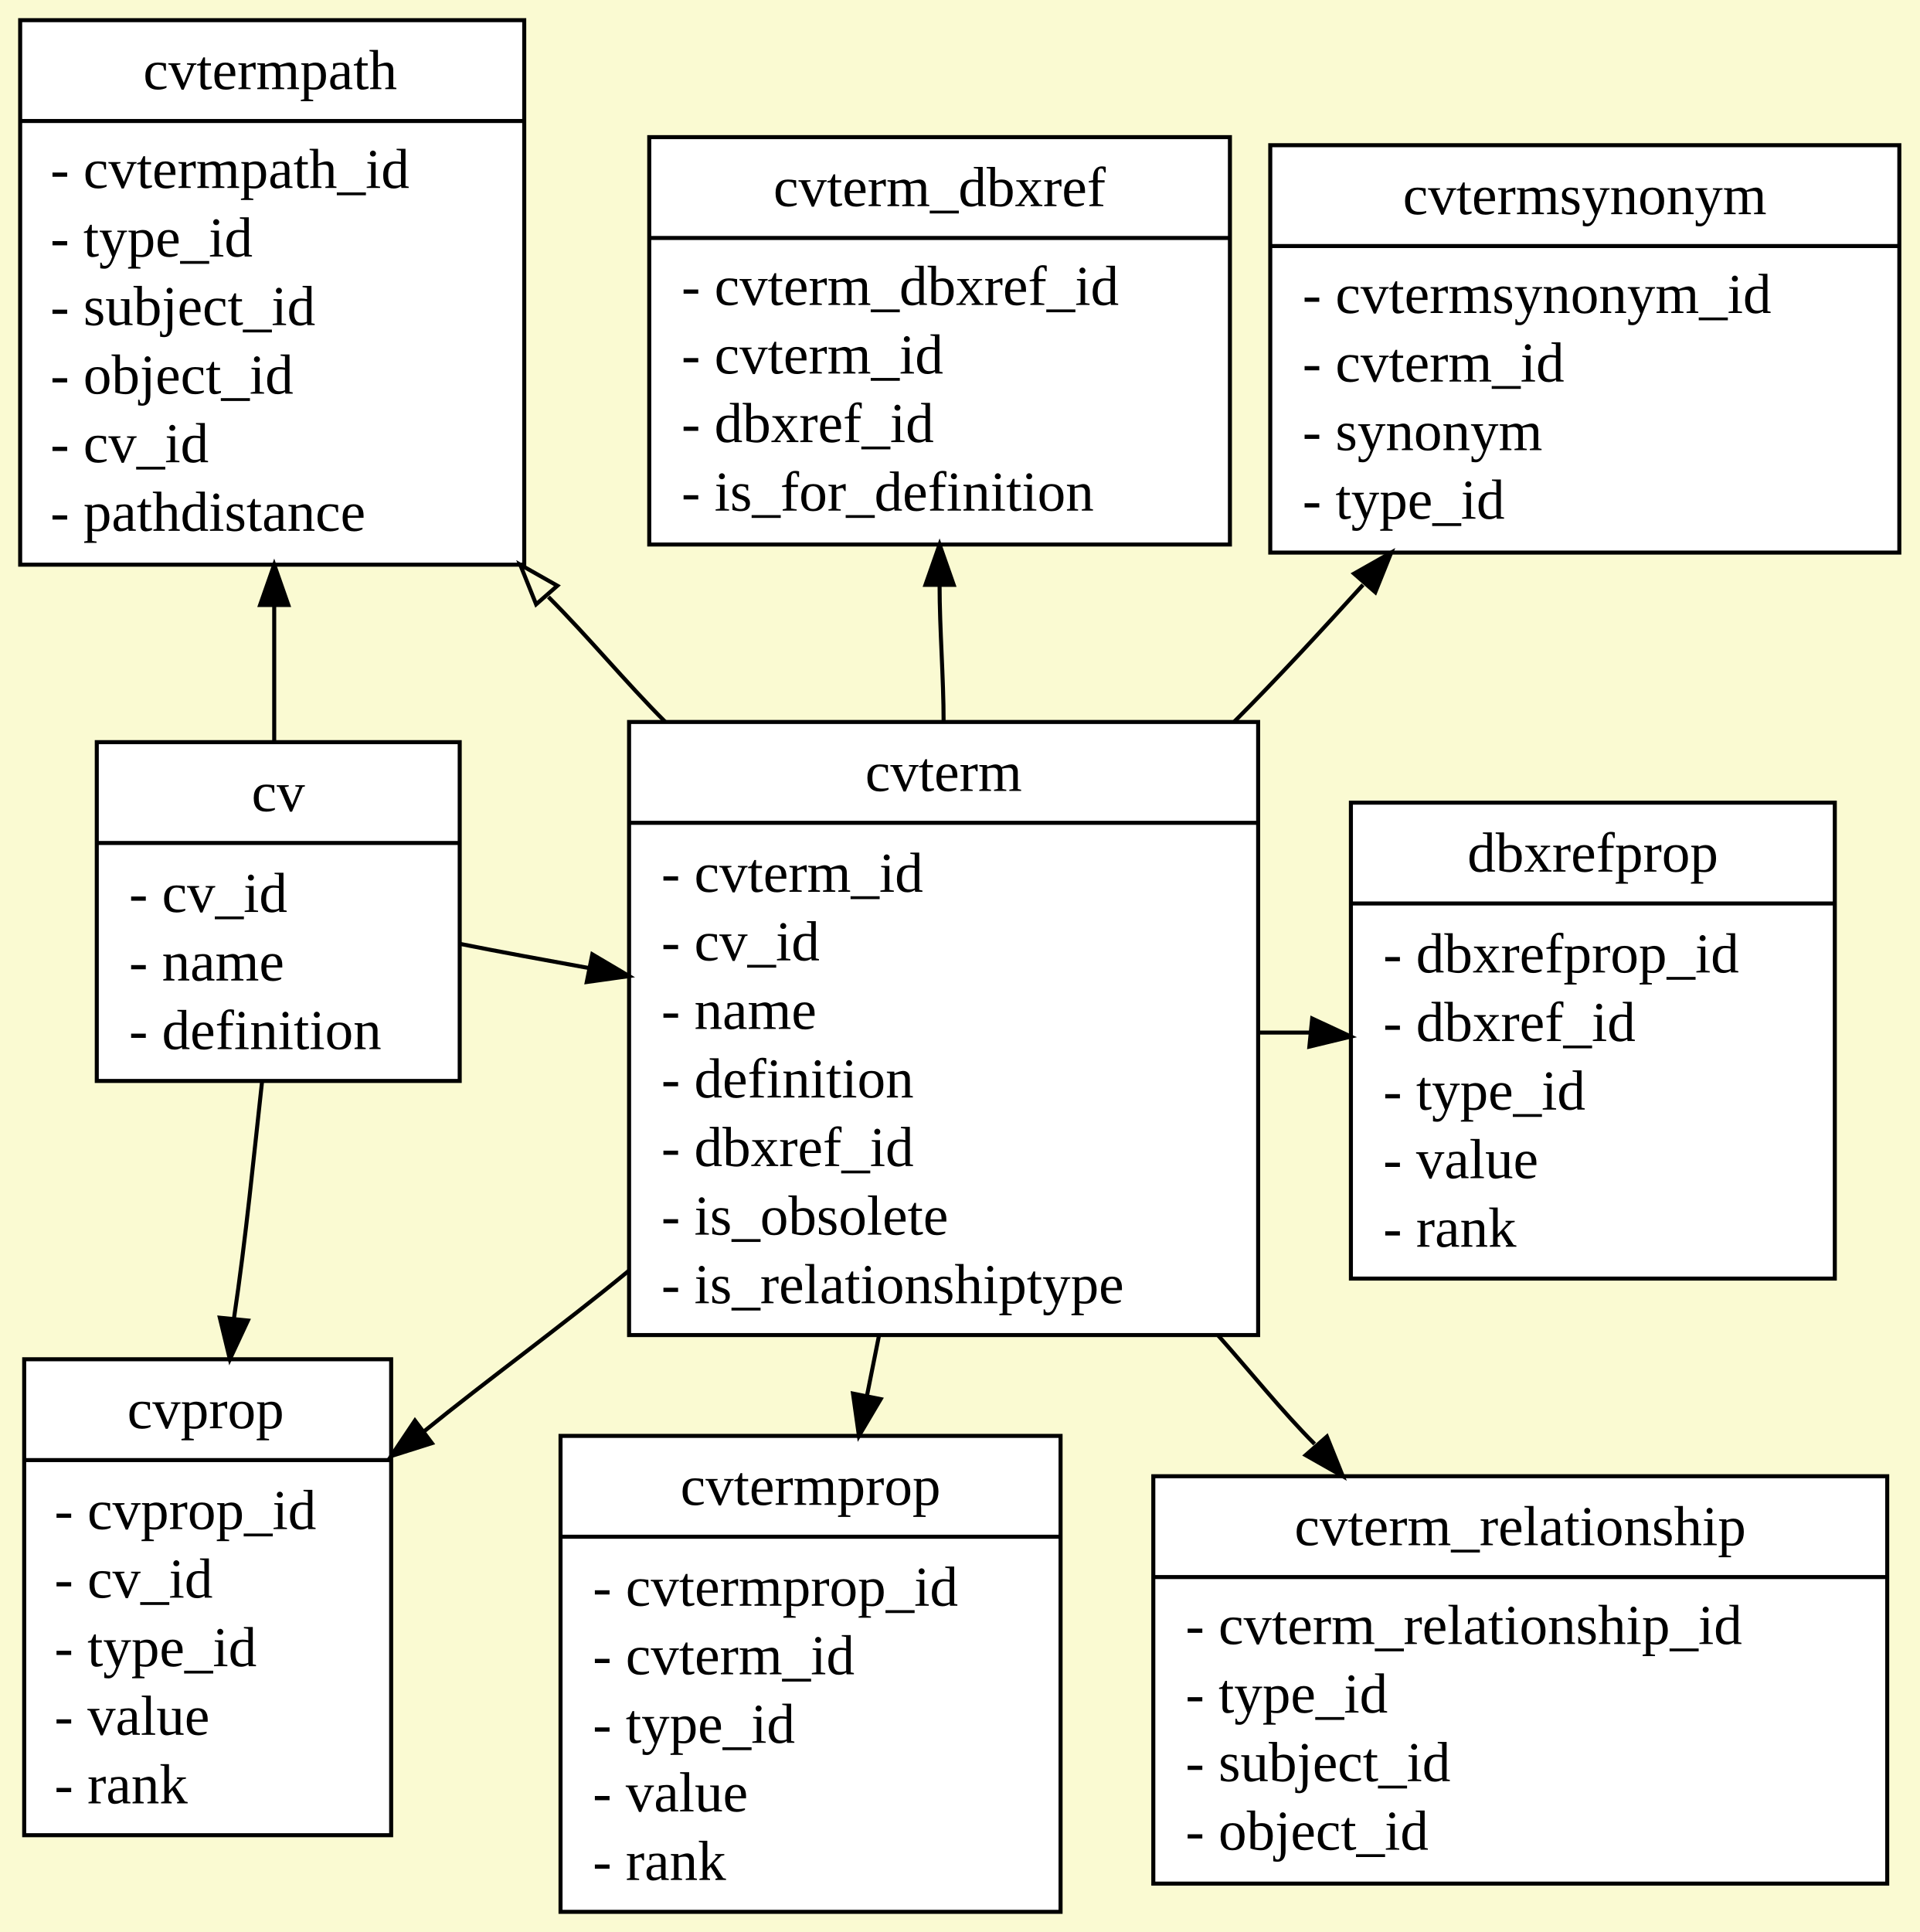
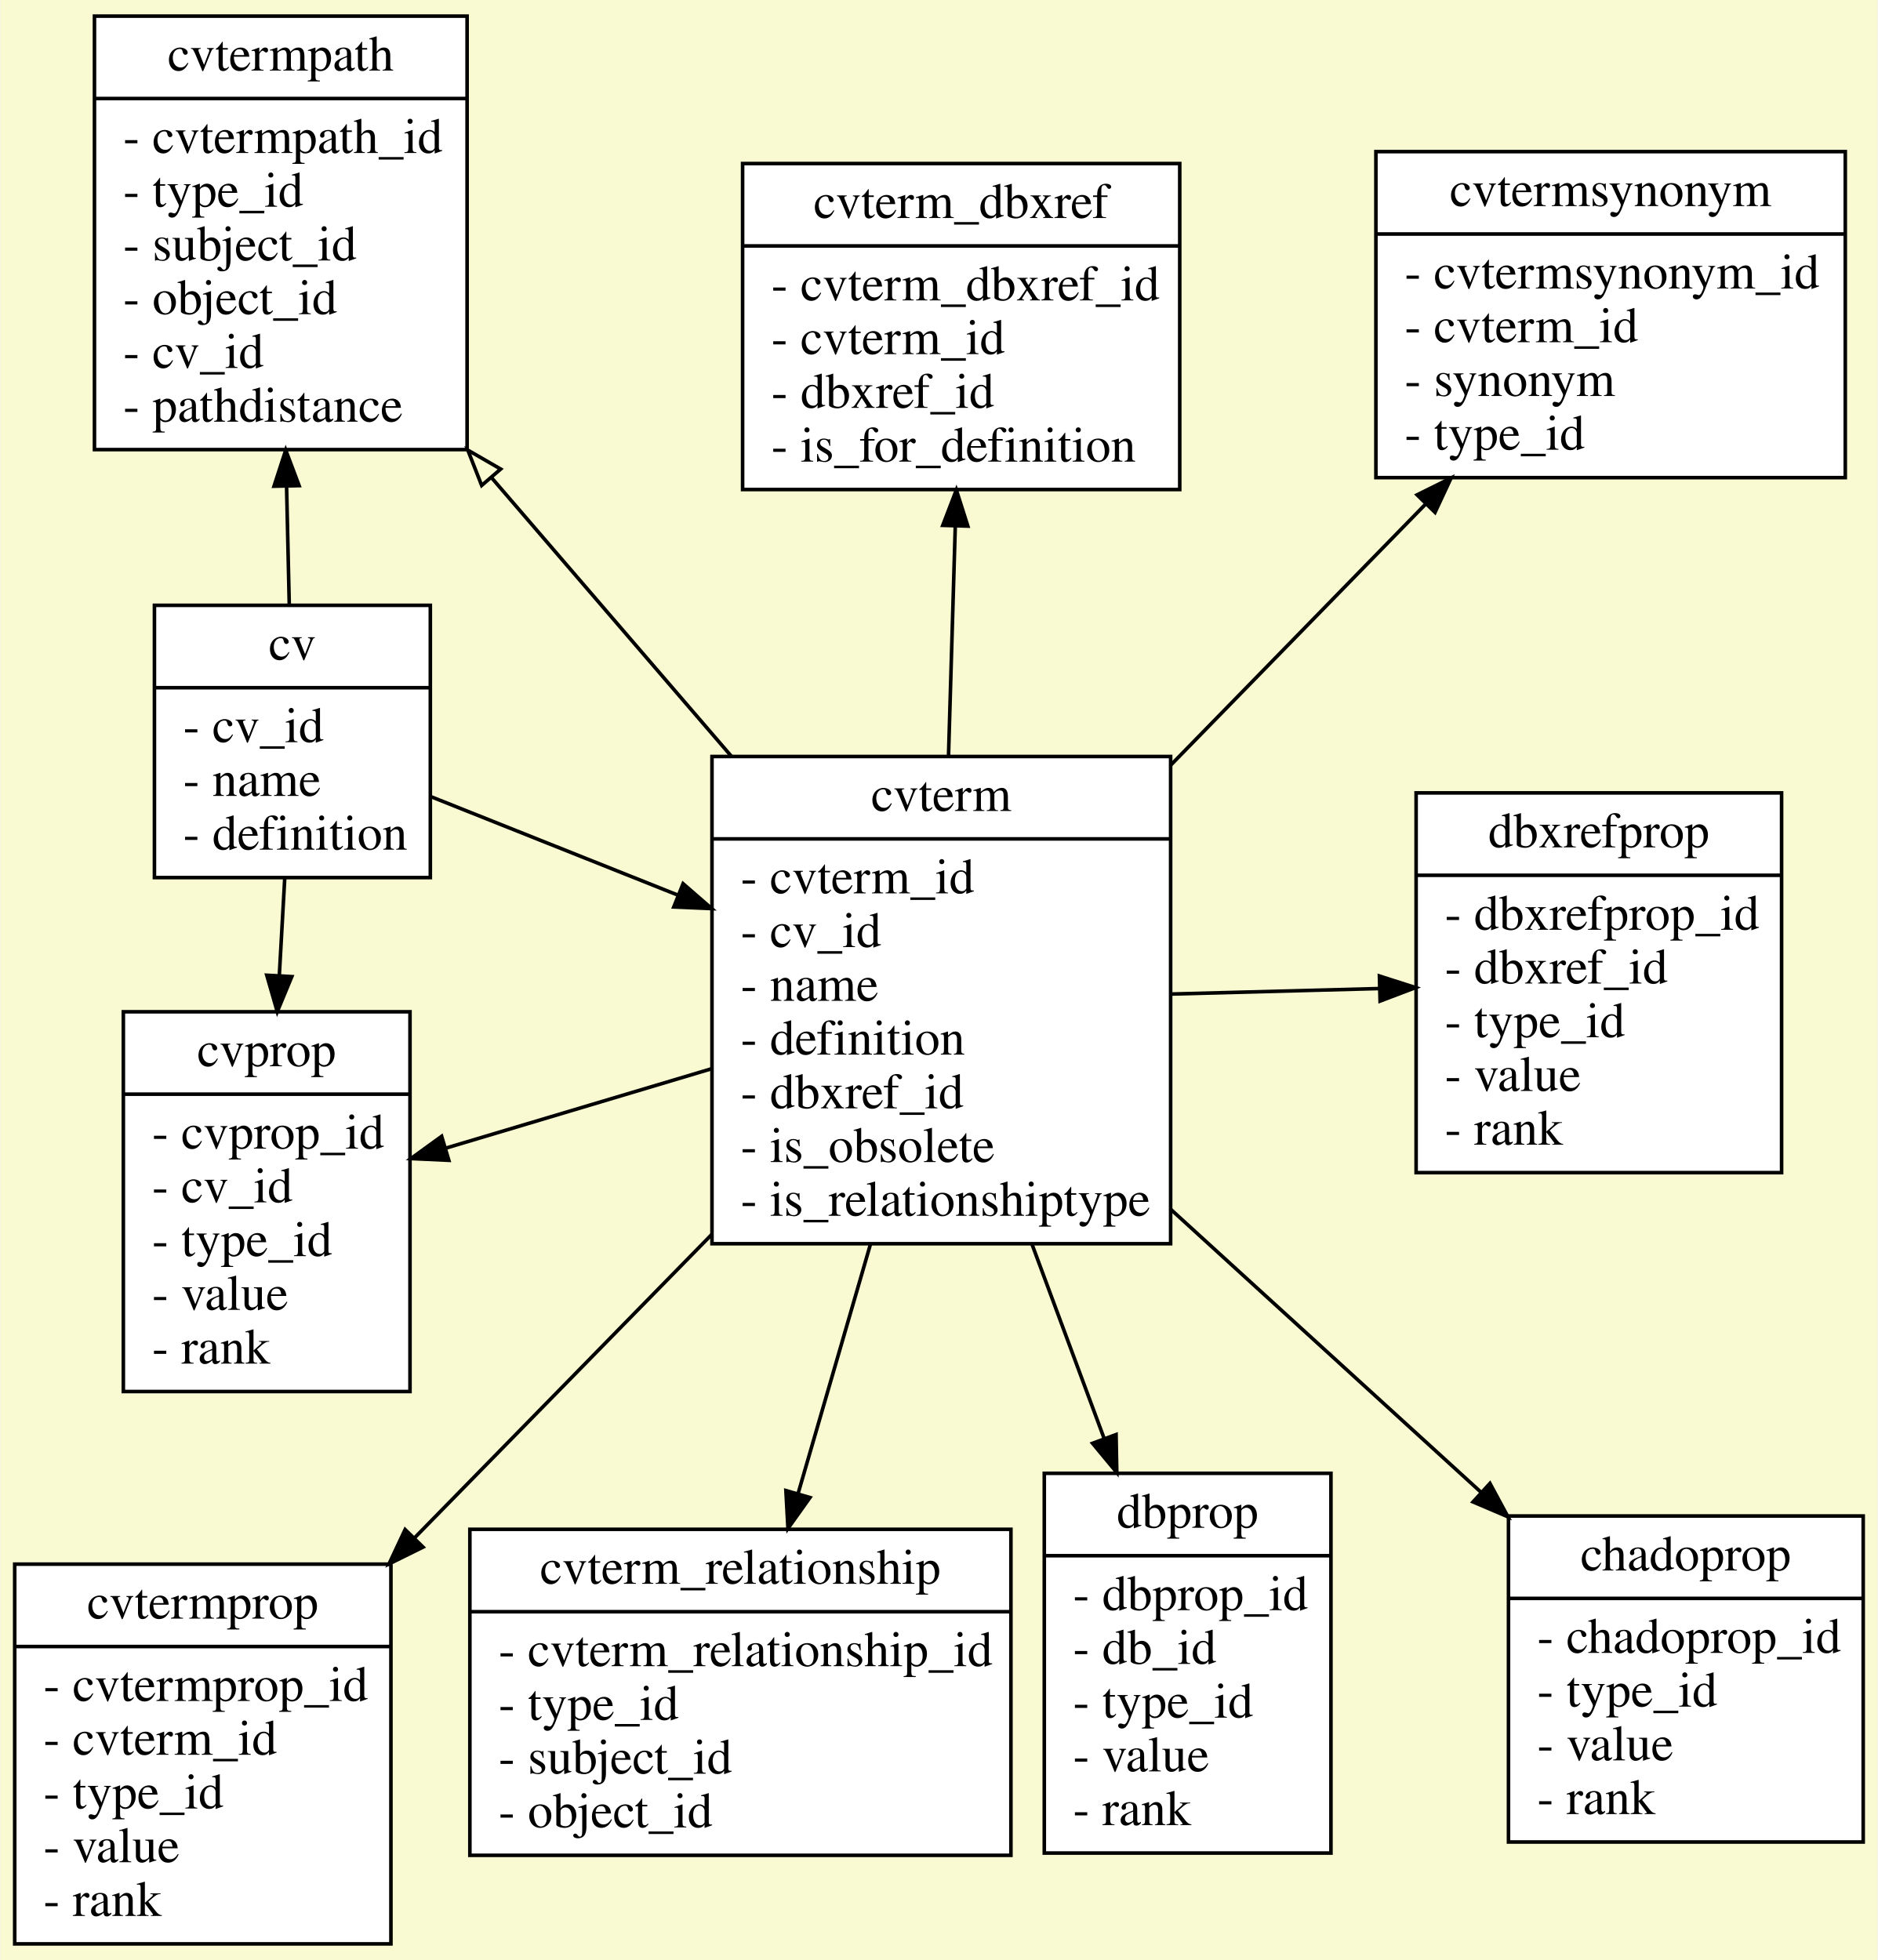
- <svg xmlns="http://www.w3.org/2000/svg" width="476pt" height="479pt" viewBox="0.00 0.00 476.00 479.00">
-   <g id="graph0" class="graph" transform="scale(1 1) rotate(0) translate(4 475)">
-     <polygon style="fill:lightgoldenrodyellow;stroke:lightgoldenrodyellow;" points="-4,4 -4,-475 472,-475 472,4 -4,4" />
+ <svg xmlns="http://www.w3.org/2000/svg" width="524pt" height="547pt" viewBox="0.00 0.00 523.89 547.10">
+   <g id="graph0" class="graph" transform="scale(1 1) rotate(0) translate(4 543.101)">
+     <polygon fill="lightgoldenrodyellow" stroke="none" points="-4,4 -4,-543.101 519.891,-543.101 519.891,4 -4,4" />
    <g id="node1" class="node">
-       <polygon style="fill:white;stroke:black;" points="20,-207 20,-291 110,-291 110,-207 20,-207" />
-       <text text-anchor="middle" x="65" y="-273.9" style="font-family:Times New Roman;font-size:14.00;">cv</text>
-       <polyline style="fill:none;stroke:black;" points="20,-266 110,-266 " />
-       <text text-anchor="start" x="28" y="-248.9" style="font-family:Times New Roman;font-size:14.00;">- cv_id</text>
-       <text text-anchor="start" x="28" y="-231.9" style="font-family:Times New Roman;font-size:14.00;">- name</text>
-       <text text-anchor="start" x="28" y="-214.9" style="font-family:Times New Roman;font-size:14.00;">- definition</text>
+       <polygon fill="white" stroke="black" points="38.997,-298.138 38.997,-374.138 115.997,-374.138 115.997,-298.138 38.997,-298.138" />
+       <text text-anchor="middle" x="77.497" y="-358.938" font-family="Times,serif" font-size="14.00">cv</text>
+       <polyline fill="none" stroke="black" points="38.997,-351.138 115.997,-351.138 " />
+       <text text-anchor="start" x="46.997" y="-335.938" font-family="Times,serif" font-size="14.00">- cv_id</text>
+       <text text-anchor="start" x="46.997" y="-320.938" font-family="Times,serif" font-size="14.00">- name</text>
+       <text text-anchor="start" x="46.997" y="-305.938" font-family="Times,serif" font-size="14.00">- definition</text>
    </g>
    <g id="node2" class="node">
-       <polygon style="fill:white;stroke:black;" points="152,-144 152,-296 308,-296 308,-144 152,-144" />
-       <text text-anchor="middle" x="230" y="-278.9" style="font-family:Times New Roman;font-size:14.00;">cvterm</text>
-       <polyline style="fill:none;stroke:black;" points="152,-271 308,-271 " />
-       <text text-anchor="start" x="160" y="-253.9" style="font-family:Times New Roman;font-size:14.00;">- cvterm_id</text>
-       <text text-anchor="start" x="160" y="-236.9" style="font-family:Times New Roman;font-size:14.00;">- cv_id</text>
-       <text text-anchor="start" x="160" y="-219.9" style="font-family:Times New Roman;font-size:14.00;">- name</text>
-       <text text-anchor="start" x="160" y="-202.9" style="font-family:Times New Roman;font-size:14.00;">- definition</text>
-       <text text-anchor="start" x="160" y="-185.9" style="font-family:Times New Roman;font-size:14.00;">- dbxref_id</text>
-       <text text-anchor="start" x="160" y="-168.9" style="font-family:Times New Roman;font-size:14.00;">- is_obsolete</text>
-       <text text-anchor="start" x="160" y="-151.9" style="font-family:Times New Roman;font-size:14.00;">- is_relationshiptype</text>
+       <polygon fill="white" stroke="black" points="194.601,-195.938 194.601,-331.938 322.601,-331.938 322.601,-195.938 194.601,-195.938" />
+       <text text-anchor="middle" x="258.601" y="-316.738" font-family="Times,serif" font-size="14.00">cvterm</text>
+       <polyline fill="none" stroke="black" points="194.601,-308.938 322.601,-308.938 " />
+       <text text-anchor="start" x="202.601" y="-293.738" font-family="Times,serif" font-size="14.00">- cvterm_id</text>
+       <text text-anchor="start" x="202.601" y="-278.738" font-family="Times,serif" font-size="14.00">- cv_id</text>
+       <text text-anchor="start" x="202.601" y="-263.738" font-family="Times,serif" font-size="14.00">- name</text>
+       <text text-anchor="start" x="202.601" y="-248.738" font-family="Times,serif" font-size="14.00">- definition</text>
+       <text text-anchor="start" x="202.601" y="-233.738" font-family="Times,serif" font-size="14.00">- dbxref_id</text>
+       <text text-anchor="start" x="202.601" y="-218.738" font-family="Times,serif" font-size="14.00">- is_obsolete</text>
+       <text text-anchor="start" x="202.601" y="-203.738" font-family="Times,serif" font-size="14.00">- is_relationshiptype</text>
+     </g>
+     <g id="edge2" class="edge">
+       <path fill="none" stroke="black" d="M116.348,-320.649C136.442,-312.638 161.645,-302.591 185.232,-293.188" />
+       <polygon fill="black" stroke="black" points="186.531,-296.438 194.524,-289.483 183.939,-289.935 186.531,-296.438" />
+     </g>
+     <g id="node4" class="node">
+       <polygon fill="white" stroke="black" points="22.26,-417.601 22.26,-538.601 126.26,-538.601 126.26,-417.601 22.26,-417.601" />
+       <text text-anchor="middle" x="74.26" y="-523.401" font-family="Times,serif" font-size="14.00">cvtermpath</text>
+       <polyline fill="none" stroke="black" points="22.26,-515.601 126.26,-515.601 " />
+       <text text-anchor="start" x="30.26" y="-500.401" font-family="Times,serif" font-size="14.00">- cvtermpath_id</text>
+       <text text-anchor="start" x="30.26" y="-485.401" font-family="Times,serif" font-size="14.00">- type_id</text>
+       <text text-anchor="start" x="30.26" y="-470.401" font-family="Times,serif" font-size="14.00">- subject_id</text>
+       <text text-anchor="start" x="30.26" y="-455.401" font-family="Times,serif" font-size="14.00">- object_id</text>
+       <text text-anchor="start" x="30.26" y="-440.401" font-family="Times,serif" font-size="14.00">- cv_id</text>
+       <text text-anchor="start" x="30.26" y="-425.401" font-family="Times,serif" font-size="14.00">- pathdistance</text>
+     </g>
+     <g id="edge3" class="edge">
+       <path fill="none" stroke="black" d="M76.629,-374.181C76.395,-384.472 76.133,-395.95 75.872,-407.417" />
+       <polygon fill="black" stroke="black" points="72.372,-407.384 75.643,-417.462 79.37,-407.544 72.372,-407.384" />
+     </g>
+     <g id="node9" class="node">
+       <polygon fill="white" stroke="black" points="30.321,-154.68 30.321,-260.68 110.321,-260.68 110.321,-154.68 30.321,-154.68" />
+       <text text-anchor="middle" x="70.321" y="-245.48" font-family="Times,serif" font-size="14.00">cvprop</text>
+       <polyline fill="none" stroke="black" points="30.321,-237.68 110.321,-237.68 " />
+       <text text-anchor="start" x="38.321" y="-222.48" font-family="Times,serif" font-size="14.00">- cvprop_id</text>
+       <text text-anchor="start" x="38.321" y="-207.48" font-family="Times,serif" font-size="14.00">- cv_id</text>
+       <text text-anchor="start" x="38.321" y="-192.48" font-family="Times,serif" font-size="14.00">- type_id</text>
+       <text text-anchor="start" x="38.321" y="-177.48" font-family="Times,serif" font-size="14.00">- value</text>
+       <text text-anchor="start" x="38.321" y="-162.48" font-family="Times,serif" font-size="14.00">- rank</text>
+     </g>
+     <g id="edge1" class="edge">
+       <path fill="none" stroke="black" d="M75.363,-297.944C74.884,-289.363 74.363,-280.035 73.844,-270.74" />
+       <polygon fill="black" stroke="black" points="77.335,-270.493 73.283,-260.704 70.346,-270.883 77.335,-270.493" />
+     </g>
+     <g id="node3" class="node">
+       <polygon fill="white" stroke="black" points="127.031,-25.22 127.031,-116.22 278.031,-116.22 278.031,-25.22 127.031,-25.22" />
+       <text text-anchor="middle" x="202.531" y="-101.02" font-family="Times,serif" font-size="14.00">cvterm_relationship</text>
+       <polyline fill="none" stroke="black" points="127.031,-93.22 278.031,-93.22 " />
+       <text text-anchor="start" x="135.031" y="-78.02" font-family="Times,serif" font-size="14.00">- cvterm_relationship_id</text>
+       <text text-anchor="start" x="135.031" y="-63.02" font-family="Times,serif" font-size="14.00">- type_id</text>
+       <text text-anchor="start" x="135.031" y="-48.02" font-family="Times,serif" font-size="14.00">- subject_id</text>
+       <text text-anchor="start" x="135.031" y="-33.02" font-family="Times,serif" font-size="14.00">- object_id</text>
+     </g>
+     <g id="edge7" class="edge">
+       <path fill="none" stroke="black" d="M238.833,-195.816C232.216,-173.015 224.925,-147.889 218.623,-126.174" />
+       <polygon fill="black" stroke="black" points="221.952,-125.086 215.804,-116.458 215.229,-127.037 221.952,-125.086" />
+     </g>
+     <g id="edge8" class="edge">
+       <path fill="none" stroke="black" d="M200.021,-331.995C178.62,-356.858 154.42,-384.974 133.004,-409.854" />
+       <polygon fill="none" stroke="black" points="130.325,-407.602 126.454,-417.464 135.63,-412.168 130.325,-407.602" />
+     </g>
+     <g id="node5" class="node">
+       <polygon fill="white" stroke="black" points="379.89,-409.78 379.89,-500.78 510.89,-500.78 510.89,-409.78 379.89,-409.78" />
+       <text text-anchor="middle" x="445.39" y="-485.58" font-family="Times,serif" font-size="14.00">cvtermsynonym</text>
+       <polyline fill="none" stroke="black" points="379.89,-477.78 510.89,-477.78 " />
+       <text text-anchor="start" x="387.89" y="-462.58" font-family="Times,serif" font-size="14.00">- cvtermsynonym_id</text>
+       <text text-anchor="start" x="387.89" y="-447.58" font-family="Times,serif" font-size="14.00">- cvterm_id</text>
+       <text text-anchor="start" x="387.89" y="-432.58" font-family="Times,serif" font-size="14.00">- synonym</text>
+       <text text-anchor="start" x="387.89" y="-417.58" font-family="Times,serif" font-size="14.00">- type_id</text>
+     </g>
+     <g id="edge10" class="edge">
+       <path fill="none" stroke="black" d="M322.622,-329.519C345.874,-353.338 371.83,-379.928 393.866,-402.5" />
+       <polygon fill="black" stroke="black" points="391.384,-404.968 400.874,-409.679 396.393,-400.078 391.384,-404.968" />
+     </g>
+     <g id="node6" class="node">
+       <polygon fill="white" stroke="black" points="203.145,-406.455 203.145,-497.455 325.145,-497.455 325.145,-406.455 203.145,-406.455" />
+       <text text-anchor="middle" x="264.145" y="-482.255" font-family="Times,serif" font-size="14.00">cvterm_dbxref</text>
+       <polyline fill="none" stroke="black" points="203.145,-474.455 325.145,-474.455 " />
+       <text text-anchor="start" x="211.145" y="-459.255" font-family="Times,serif" font-size="14.00">- cvterm_dbxref_id</text>
+       <text text-anchor="start" x="211.145" y="-444.255" font-family="Times,serif" font-size="14.00">- cvterm_id</text>
+       <text text-anchor="start" x="211.145" y="-429.255" font-family="Times,serif" font-size="14.00">- dbxref_id</text>
+       <text text-anchor="start" x="211.145" y="-414.255" font-family="Times,serif" font-size="14.00">- is_for_definition</text>
+     </g>
+     <g id="edge6" class="edge">
+       <path fill="none" stroke="black" d="M260.61,-332.082C261.231,-353.113 261.906,-376.016 262.499,-396.116" />
+       <polygon fill="black" stroke="black" points="259.007,-396.453 262.8,-406.346 266.004,-396.247 259.007,-396.453" />
+     </g>
+     <g id="node7" class="node">
+       <polygon fill="white" stroke="black" points="-1.42109e-14,-0.5 -1.42109e-14,-106.5 105,-106.5 105,-0.5 -1.42109e-14,-0.5" />
+       <text text-anchor="middle" x="52.5" y="-91.3" font-family="Times,serif" font-size="14.00">cvtermprop</text>
+       <polyline fill="none" stroke="black" points="-1.42109e-14,-83.5 105,-83.5 " />
+       <text text-anchor="start" x="8" y="-68.3" font-family="Times,serif" font-size="14.00">- cvtermprop_id</text>
+       <text text-anchor="start" x="8" y="-53.3" font-family="Times,serif" font-size="14.00">- cvterm_id</text>
+       <text text-anchor="start" x="8" y="-38.3" font-family="Times,serif" font-size="14.00">- type_id</text>
+       <text text-anchor="start" x="8" y="-23.3" font-family="Times,serif" font-size="14.00">- value</text>
+       <text text-anchor="start" x="8" y="-8.3" font-family="Times,serif" font-size="14.00">- rank</text>
+     </g>
+     <g id="edge9" class="edge">
+       <path fill="none" stroke="black" d="M194.519,-198.508C168.056,-171.488 137.573,-140.363 111.648,-113.893" />
+       <polygon fill="black" stroke="black" points="113.962,-111.253 104.464,-106.558 108.961,-116.151 113.962,-111.253" />
+     </g>
+     <g id="node8" class="node">
+       <polygon fill="white" stroke="black" points="391.113,-215.781 391.113,-321.781 493.113,-321.781 493.113,-215.781 391.113,-215.781" />
+       <text text-anchor="middle" x="442.113" y="-306.581" font-family="Times,serif" font-size="14.00">dbxrefprop</text>
+       <polyline fill="none" stroke="black" points="391.113,-298.781 493.113,-298.781 " />
+       <text text-anchor="start" x="399.113" y="-283.581" font-family="Times,serif" font-size="14.00">- dbxrefprop_id</text>
+       <text text-anchor="start" x="399.113" y="-268.581" font-family="Times,serif" font-size="14.00">- dbxref_id</text>
+       <text text-anchor="start" x="399.113" y="-253.581" font-family="Times,serif" font-size="14.00">- type_id</text>
+       <text text-anchor="start" x="399.113" y="-238.581" font-family="Times,serif" font-size="14.00">- value</text>
+       <text text-anchor="start" x="399.113" y="-223.581" font-family="Times,serif" font-size="14.00">- rank</text>
+     </g>
+     <g id="edge12" class="edge">
+       <path fill="none" stroke="black" d="M322.784,-265.632C341.622,-266.129 362.168,-266.671 380.82,-267.164" />
+       <polygon fill="black" stroke="black" points="380.875,-270.666 390.964,-267.431 381.06,-263.669 380.875,-270.666" />
+     </g>
+     <g id="edge5" class="edge">
+       <path fill="none" stroke="black" d="M194.595,-244.813C170.358,-237.571 143.141,-229.439 120.37,-222.635" />
+       <polygon fill="black" stroke="black" points="121.16,-219.218 110.577,-219.709 119.156,-225.925 121.16,-219.218" />
+     </g>
+     <g id="node10" class="node">
+       <polygon fill="white" stroke="black" points="416.891,-28.937 416.891,-119.937 515.891,-119.937 515.891,-28.937 416.891,-28.937" />
+       <text text-anchor="middle" x="466.391" y="-104.737" font-family="Times,serif" font-size="14.00">chadoprop</text>
+       <polyline fill="none" stroke="black" points="416.891,-96.937 515.891,-96.937 " />
+       <text text-anchor="start" x="424.891" y="-81.737" font-family="Times,serif" font-size="14.00">- chadoprop_id</text>
+       <text text-anchor="start" x="424.891" y="-66.737" font-family="Times,serif" font-size="14.00">- type_id</text>
+       <text text-anchor="start" x="424.891" y="-51.737" font-family="Times,serif" font-size="14.00">- value</text>
+       <text text-anchor="start" x="424.891" y="-36.737" font-family="Times,serif" font-size="14.00">- rank</text>
    </g>
    <g id="edge4" class="edge">
-       <path style="fill:none;stroke:black;" d="M110,-241C120,-239 131,-237 142,-235" />
-       <polygon style="fill:black;stroke:black;" points="142.881,-238.393 152,-233 141.508,-231.529 142.881,-238.393" />
+       <path fill="none" stroke="black" d="M322.64,-205.535C350.326,-180.287 382.462,-150.979 409.319,-126.486" />
+       <polygon fill="black" stroke="black" points="411.716,-129.037 416.746,-119.713 406.999,-123.865 411.716,-129.037" />
    </g>
-     <g id="node4" class="node">
-       <polygon style="fill:white;stroke:black;" points="1,-335 1,-470 126,-470 126,-335 1,-335" />
-       <text text-anchor="middle" x="63" y="-452.9" style="font-family:Times New Roman;font-size:14.00;">cvtermpath</text>
-       <polyline style="fill:none;stroke:black;" points="1,-445 126,-445 " />
-       <text text-anchor="start" x="8.5" y="-428.4" style="font-family:Times New Roman;font-size:14.00;">- cvtermpath_id</text>
-       <text text-anchor="start" x="8.5" y="-411.4" style="font-family:Times New Roman;font-size:14.00;">- type_id</text>
-       <text text-anchor="start" x="8.5" y="-394.4" style="font-family:Times New Roman;font-size:14.00;">- subject_id</text>
-       <text text-anchor="start" x="8.5" y="-377.4" style="font-family:Times New Roman;font-size:14.00;">- object_id</text>
-       <text text-anchor="start" x="8.5" y="-360.4" style="font-family:Times New Roman;font-size:14.00;">- cv_id</text>
-       <text text-anchor="start" x="8.5" y="-343.4" style="font-family:Times New Roman;font-size:14.00;">- pathdistance</text>
+     <g id="node11" class="node">
+       <polygon fill="white" stroke="black" points="287.343,-25.852 287.343,-131.852 367.343,-131.852 367.343,-25.852 287.343,-25.852" />
+       <text text-anchor="middle" x="327.343" y="-116.652" font-family="Times,serif" font-size="14.00">dbprop</text>
+       <polyline fill="none" stroke="black" points="287.343,-108.852 367.343,-108.852 " />
+       <text text-anchor="start" x="295.343" y="-93.652" font-family="Times,serif" font-size="14.00">- dbprop_id</text>
+       <text text-anchor="start" x="295.343" y="-78.652" font-family="Times,serif" font-size="14.00">- db_id</text>
+       <text text-anchor="start" x="295.343" y="-63.652" font-family="Times,serif" font-size="14.00">- type_id</text>
+       <text text-anchor="start" x="295.343" y="-48.652" font-family="Times,serif" font-size="14.00">- value</text>
+       <text text-anchor="start" x="295.343" y="-33.652" font-family="Times,serif" font-size="14.00">- rank</text>
    </g>
-     <g id="edge6" class="edge">
-       <path style="fill:none;stroke:black;" d="M64,-291C64,-302 64,-313 64,-325" />
-       <polygon style="fill:black;stroke:black;" points="60.5,-325 64,-335 67.5,-325 60.5,-325" />
-     </g>
-     <g id="node9" class="node">
-       <polygon style="fill:white;stroke:black;" points="2,-20 2,-138 93,-138 93,-20 2,-20" />
-       <text text-anchor="middle" x="47" y="-120.9" style="font-family:Times New Roman;font-size:14.00;">cvprop</text>
-       <polyline style="fill:none;stroke:black;" points="2,-113 93,-113 " />
-       <text text-anchor="start" x="9.5" y="-95.9" style="font-family:Times New Roman;font-size:14.00;">- cvprop_id</text>
-       <text text-anchor="start" x="9.5" y="-78.9" style="font-family:Times New Roman;font-size:14.00;">- cv_id</text>
-       <text text-anchor="start" x="9.5" y="-61.9" style="font-family:Times New Roman;font-size:14.00;">- type_id</text>
-       <text text-anchor="start" x="9.5" y="-44.9" style="font-family:Times New Roman;font-size:14.00;">- value</text>
-       <text text-anchor="start" x="9.5" y="-27.9" style="font-family:Times New Roman;font-size:14.00;">- rank</text>
-     </g>
-     <g id="edge2" class="edge">
-       <path style="fill:none;stroke:black;" d="M61,-207C59,-189 57,-168 54,-148" />
-       <polygon style="fill:black;stroke:black;" points="57.478,-147.602 53,-138 50.513,-148.299 57.478,-147.602" />
-     </g>
-     <g id="node3" class="node">
-       <polygon style="fill:white;stroke:black;" points="282,-8 282,-109 464,-109 464,-8 282,-8" />
-       <text text-anchor="middle" x="373" y="-91.9" style="font-family:Times New Roman;font-size:14.00;">cvterm_relationship</text>
-       <polyline style="fill:none;stroke:black;" points="282,-84 464,-84 " />
-       <text text-anchor="start" x="290" y="-67.4" style="font-family:Times New Roman;font-size:14.00;">- cvterm_relationship_id</text>
-       <text text-anchor="start" x="290" y="-50.4" style="font-family:Times New Roman;font-size:14.00;">- type_id</text>
-       <text text-anchor="start" x="290" y="-33.4" style="font-family:Times New Roman;font-size:14.00;">- subject_id</text>
-       <text text-anchor="start" x="290" y="-16.4" style="font-family:Times New Roman;font-size:14.00;">- object_id</text>
-     </g>
-     <g id="edge12" class="edge">
-       <path style="fill:none;stroke:black;" d="M298,-144C306,-135 314,-125 322,-117" />
-       <polygon style="fill:black;stroke:black;" points="325.049,-118.831 329,-109 319.781,-114.221 325.049,-118.831" />
-     </g>
-     <g id="edge14" class="edge">
-       <path style="fill:none;stroke:black;" d="M161,-296C151,-306 142,-317 132,-327" />
-       <polygon style="fill:none;stroke:black;" points="128.951,-325.169 125,-335 134.219,-329.779 128.951,-325.169" />
-     </g>
-     <g id="node5" class="node">
-       <polygon style="fill:white;stroke:black;" points="311,-338 311,-439 467,-439 467,-338 311,-338" />
-       <text text-anchor="middle" x="389" y="-421.9" style="font-family:Times New Roman;font-size:14.00;">cvtermsynonym</text>
-       <polyline style="fill:none;stroke:black;" points="311,-414 467,-414 " />
-       <text text-anchor="start" x="319" y="-397.4" style="font-family:Times New Roman;font-size:14.00;">- cvtermsynonym_id</text>
-       <text text-anchor="start" x="319" y="-380.4" style="font-family:Times New Roman;font-size:14.00;">- cvterm_id</text>
-       <text text-anchor="start" x="319" y="-363.4" style="font-family:Times New Roman;font-size:14.00;">- synonym</text>
-       <text text-anchor="start" x="319" y="-346.4" style="font-family:Times New Roman;font-size:14.00;">- type_id</text>
-     </g>
-     <g id="edge18" class="edge">
-       <path style="fill:none;stroke:black;" d="M302,-296C313,-307 324,-319 334,-330" />
-       <polygon style="fill:black;stroke:black;" points="331.781,-332.779 341,-338 337.049,-328.169 331.781,-332.779" />
-     </g>
-     <g id="node6" class="node">
-       <polygon style="fill:white;stroke:black;" points="157,-340 157,-441 301,-441 301,-340 157,-340" />
-       <text text-anchor="middle" x="229" y="-423.9" style="font-family:Times New Roman;font-size:14.00;">cvterm_dbxref</text>
-       <polyline style="fill:none;stroke:black;" points="157,-416 301,-416 " />
-       <text text-anchor="start" x="165" y="-399.4" style="font-family:Times New Roman;font-size:14.00;">- cvterm_dbxref_id</text>
-       <text text-anchor="start" x="165" y="-382.4" style="font-family:Times New Roman;font-size:14.00;">- cvterm_id</text>
-       <text text-anchor="start" x="165" y="-365.4" style="font-family:Times New Roman;font-size:14.00;">- dbxref_id</text>
-       <text text-anchor="start" x="165" y="-348.4" style="font-family:Times New Roman;font-size:14.00;">- is_for_definition</text>
-     </g>
-     <g id="edge10" class="edge">
-       <path style="fill:none;stroke:black;" d="M230,-296C230,-307 229,-319 229,-330" />
-       <polygon style="fill:black;stroke:black;" points="225.5,-330 229,-340 232.5,-330 225.5,-330" />
-     </g>
-     <g id="node7" class="node">
-       <polygon style="fill:white;stroke:black;" points="135,-1 135,-119 259,-119 259,-1 135,-1" />
-       <text text-anchor="middle" x="197" y="-101.9" style="font-family:Times New Roman;font-size:14.00;">cvtermprop</text>
-       <polyline style="fill:none;stroke:black;" points="135,-94 259,-94 " />
-       <text text-anchor="start" x="143" y="-76.9" style="font-family:Times New Roman;font-size:14.00;">- cvtermprop_id</text>
-       <text text-anchor="start" x="143" y="-59.9" style="font-family:Times New Roman;font-size:14.00;">- cvterm_id</text>
-       <text text-anchor="start" x="143" y="-42.9" style="font-family:Times New Roman;font-size:14.00;">- type_id</text>
-       <text text-anchor="start" x="143" y="-25.9" style="font-family:Times New Roman;font-size:14.00;">- value</text>
-       <text text-anchor="start" x="143" y="-8.9" style="font-family:Times New Roman;font-size:14.00;">- rank</text>
-     </g>
-     <g id="edge16" class="edge">
-       <path style="fill:none;stroke:black;" d="M214,-144C213,-139 212,-134 211,-129" />
-       <polygon style="fill:black;stroke:black;" points="214.393,-128.119 209,-119 207.529,-129.492 214.393,-128.119" />
-     </g>
-     <g id="node8" class="node">
-       <polygon style="fill:white;stroke:black;" points="331,-158 331,-276 451,-276 451,-158 331,-158" />
-       <text text-anchor="middle" x="391" y="-258.9" style="font-family:Times New Roman;font-size:14.00;">dbxrefprop</text>
-       <polyline style="fill:none;stroke:black;" points="331,-251 451,-251 " />
-       <text text-anchor="start" x="339" y="-233.9" style="font-family:Times New Roman;font-size:14.00;">- dbxrefprop_id</text>
-       <text text-anchor="start" x="339" y="-216.9" style="font-family:Times New Roman;font-size:14.00;">- dbxref_id</text>
-       <text text-anchor="start" x="339" y="-199.9" style="font-family:Times New Roman;font-size:14.00;">- type_id</text>
-       <text text-anchor="start" x="339" y="-182.9" style="font-family:Times New Roman;font-size:14.00;">- value</text>
-       <text text-anchor="start" x="339" y="-165.9" style="font-family:Times New Roman;font-size:14.00;">- rank</text>
-     </g>
-     <g id="edge20" class="edge">
-       <path style="fill:none;stroke:black;" d="M308,-219C313,-219 317,-219 321,-219" />
-       <polygon style="fill:black;stroke:black;" points="321.398,-222.478 331,-218 320.701,-215.512 321.398,-222.478" />
-     </g>
-     <g id="edge8" class="edge">
-       <path style="fill:none;stroke:black;" d="M152,-160C135,-146 117,-133 101,-120" />
-       <polygon style="fill:black;stroke:black;" points="103.1,-117.2 93,-114 98.9,-122.8 103.1,-117.2" />
+     <g id="edge11" class="edge">
+       <path fill="none" stroke="black" d="M283.905,-195.807C290.495,-178.066 297.563,-159.035 304.043,-141.587" />
+       <polygon fill="black" stroke="black" points="307.375,-142.667 307.576,-132.074 300.813,-140.23 307.375,-142.667" />
    </g>
  </g>
</svg>
